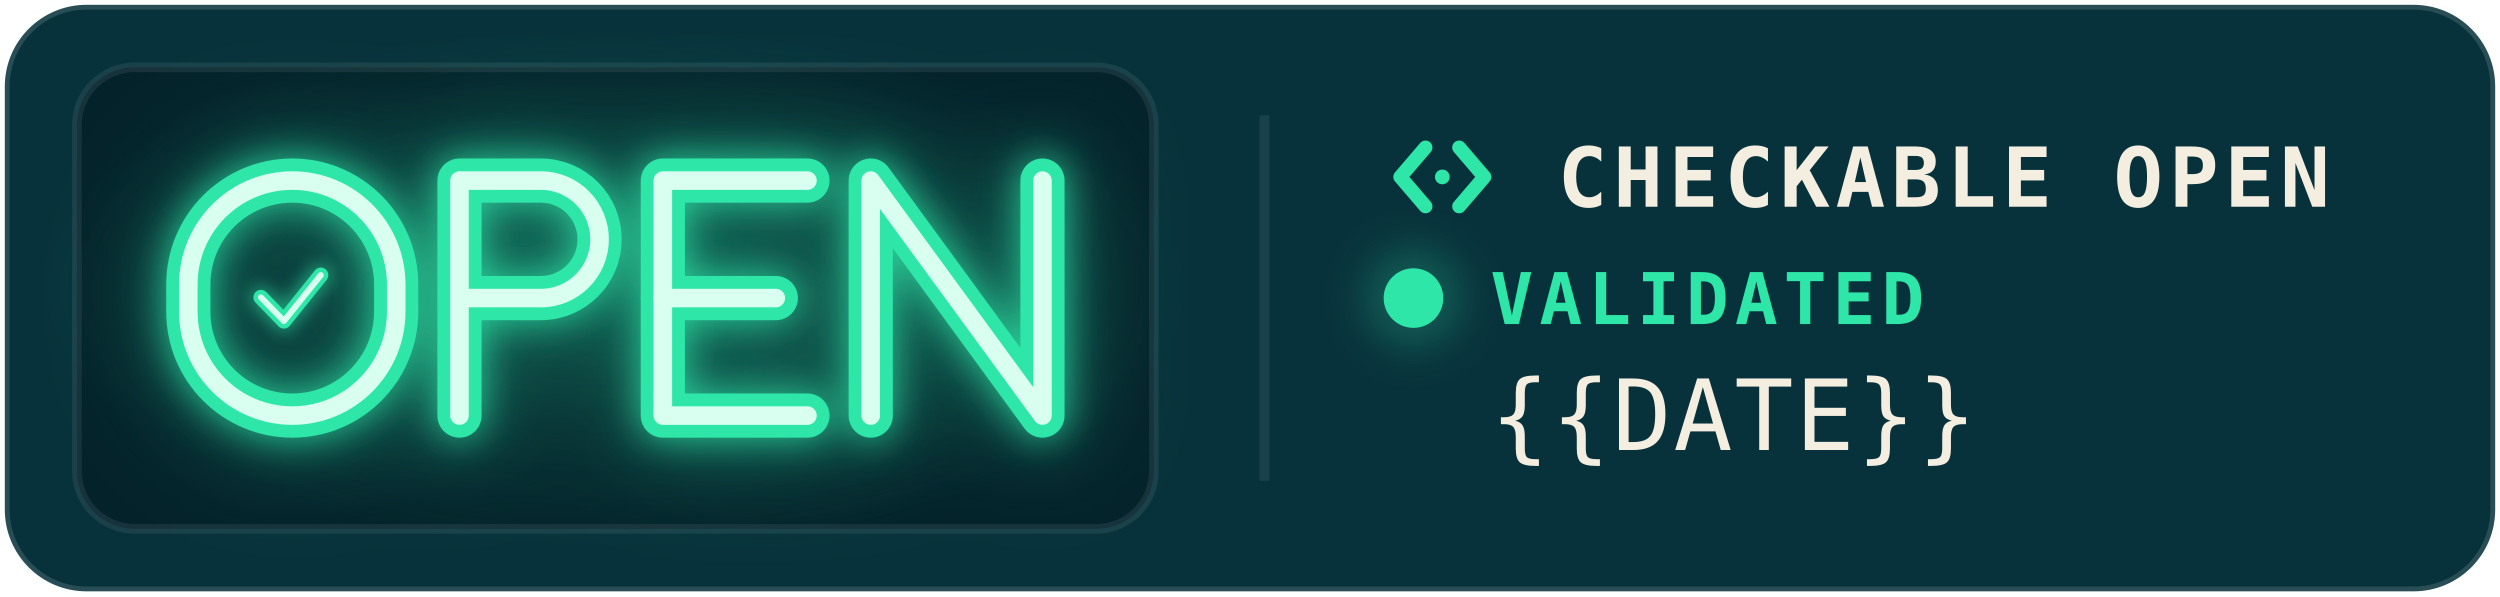
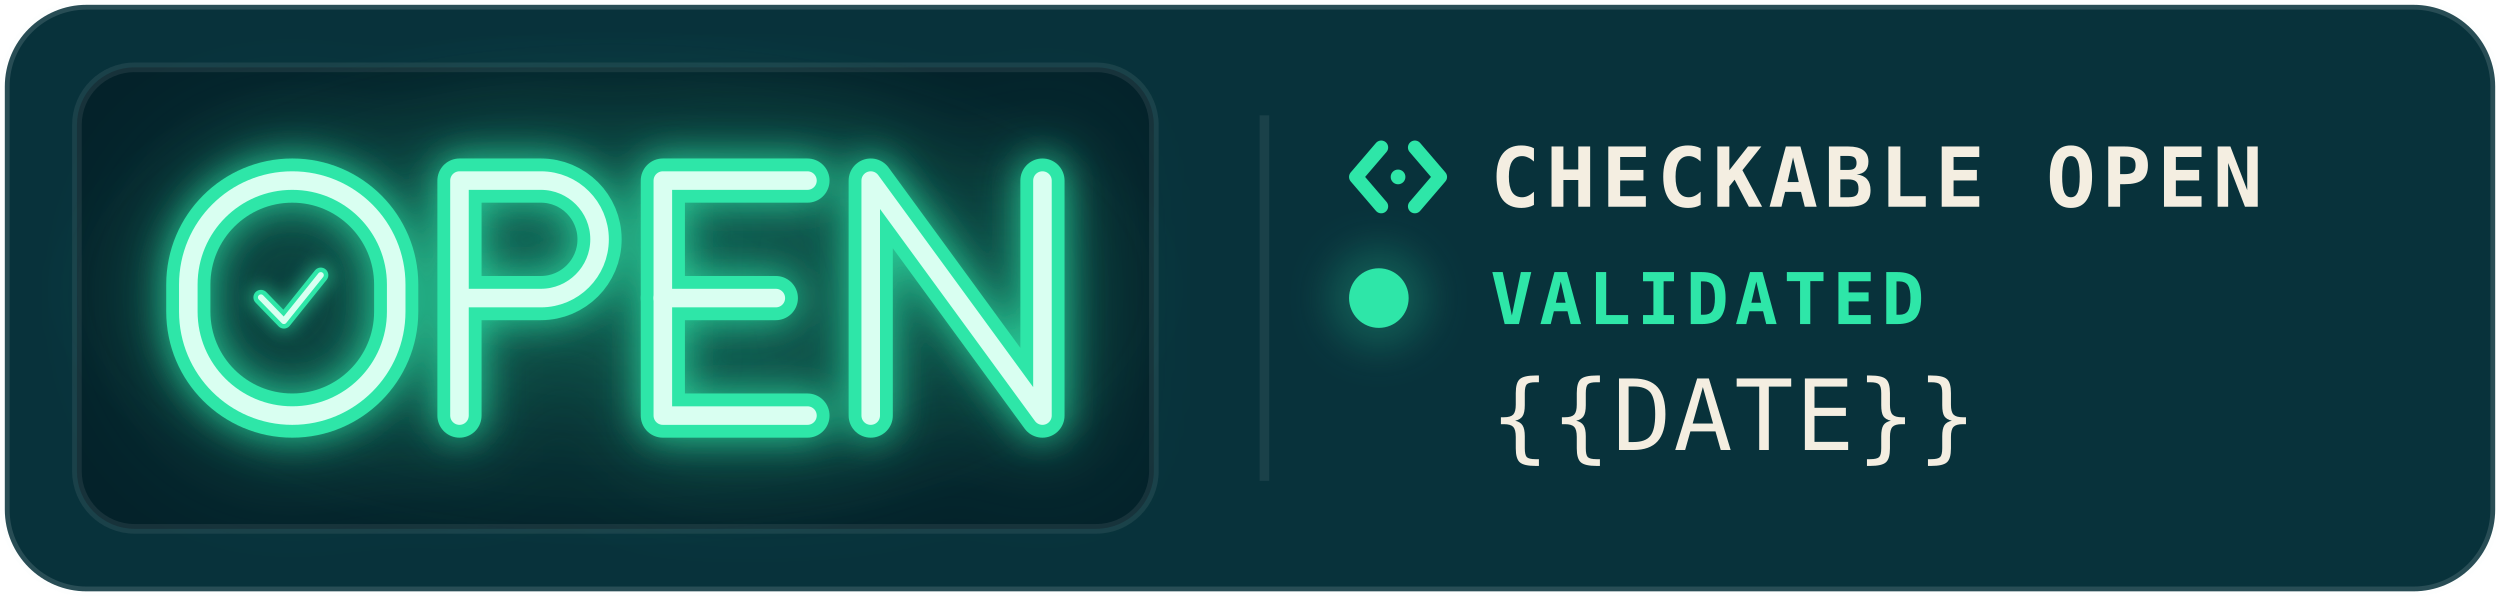
<svg xmlns="http://www.w3.org/2000/svg" xmlns:xlink="http://www.w3.org/1999/xlink" width="260" height="62" viewBox="0 0 260 62" role="img" aria-label="Checkable Open: validated {{DATE}}.">
  <defs>
    <filter id="halo" x="-70%" y="-70%" width="240%" height="240%">
      <feGaussianBlur stdDeviation="5.5" />
    </filter>
    <filter id="bloom" x="-50%" y="-50%" width="200%" height="200%">
      <feGaussianBlur stdDeviation="2" />
    </filter>
    <radialGradient id="spill" cx="50%" cy="50%" r="50%">
      <stop offset="0" stop-color="#2ee6a8" stop-opacity=".17" />
      <stop offset="1" stop-color="#2ee6a8" stop-opacity="0" />
    </radialGradient>
    <clipPath id="body">
      <rect x="0" y="0" width="260" height="62" rx="9" />
    </clipPath>
  </defs>
  <rect x=".5" y=".5" width="259" height="61" rx="8.5" fill="#08323b" stroke="rgba(238,246,244,.14)" />
  <g clip-path="url(#body)">
    <rect x="8" y="7" width="112" height="48" rx="6" fill="#04222a" stroke="rgba(238,246,244,.08)" />
    <ellipse cx="64" cy="30" rx="60" ry="27" fill="url(#spill)" />
    <defs>
      <filter id="tglit" x="-90%" y="-90%" width="280%" height="280%">
        <feGaussianBlur stdDeviation="0.865" />
      </filter>
      <g id="tubelit" fill="none" stroke-linecap="round" stroke-linejoin="round">
        <g transform="translate(19.585,18.78) scale(0.94)">
          <rect x="0" y="0" width="23" height="26" rx="11.5" />
          <path d="M30 26 V0 H39 A6.5 6.5 0 0 1 39 13 H30" />
          <path d="M68.5 0 H52.5 V26 H68.5" />
          <path d="M52.5 13 H65" />
          <path d="M75.5 26 V0 L94.5 26 V0" />
        </g>
      </g>
      <g id="ticklit" fill="none" stroke-linecap="round" stroke-linejoin="round">
        <g transform="translate(19.585,18.78) scale(0.94)">
          <g transform="translate(11.5,13) scale(0.77) translate(-11.5,-13)">
            <path d="M7 12.9 L10.3 16.3 L15.6 9.7" />
          </g>
        </g>
      </g>
    </defs>
    <use href="#tubelit" xlink:href="#tubelit" stroke="#2ee6a8" stroke-width="7.576" opacity=".28" filter="url(#halo)" />
    <use href="#tubelit" xlink:href="#tubelit" stroke="#2ee6a8" stroke-width="5.279" opacity=".8" filter="url(#bloom)" />
    <use href="#tubelit" xlink:href="#tubelit" stroke="#2ee6a8" stroke-width="4.888" opacity="1" />
    <use href="#tubelit" xlink:href="#tubelit" stroke="#d9fff1" stroke-width="2.053" opacity="1" />
    <use href="#ticklit" xlink:href="#ticklit" stroke="#2ee6a8" stroke-width="3.243" opacity=".55" filter="url(#tglit)" />
    <use href="#ticklit" xlink:href="#ticklit" stroke="#2ee6a8" stroke-width="2.162" opacity="1" />
    <use href="#ticklit" xlink:href="#ticklit" stroke="#d9fff1" stroke-width="0.865" opacity="1" />
  </g>
  <path d="M131.5 12 V50" stroke="rgba(238,246,244,.08)" stroke-width="1" />
-   <g transform="translate(143,11.4) scale(0.21875)" fill="none" stroke="#2ee6a8" stroke-width="6.6" stroke-linecap="round" stroke-linejoin="round">
+   <g transform="translate(138.397,11.4) scale(0.21875)" fill="none" stroke="#2ee6a8" stroke-width="6.6" stroke-linecap="round" stroke-linejoin="round">
    <path d="M24 18 L12 32 L24 46" />
    <path d="M40 18 L52 32 L40 46" />
    <circle cx="32" cy="32" r="3.5" fill="#2ee6a8" stroke="none" />
  </g>
-   <text x="162" y="21.5" font-family="ui-monospace,'IBM Plex Mono',SFMono-Regular,Menlo,Consolas,monospace" font-size="8.6" letter-spacing=".07em" fill="#f4eee1" font-weight="600">CHECKABLE OPEN</text>
-   <circle cx="147" cy="31" r="5.27" fill="#2ee6a8" opacity=".22" filter="url(#bloom)" />
-   <circle cx="147" cy="31" r="3.1" fill="#2ee6a8" />
+   <text x="155" y="21.5" font-family="ui-monospace,'IBM Plex Mono',SFMono-Regular,Menlo,Consolas,monospace" font-size="8.6" letter-spacing=".07em" fill="#f4eee1" font-weight="600">CHECKABLE OPEN</text>
+   <circle cx="143.4" cy="31" r="5.27" fill="#2ee6a8" opacity=".22" filter="url(#bloom)" />
+   <circle cx="143.4" cy="31" r="3.1" fill="#2ee6a8" />
  <text x="155" y="33.7" font-family="ui-monospace,'IBM Plex Mono',SFMono-Regular,Menlo,Consolas,monospace" font-size="7.4" letter-spacing=".085em" fill="#2ee6a8" font-weight="600">VALIDATED</text>
  <text x="155" y="46.8" font-family="ui-monospace,'IBM Plex Mono',SFMono-Regular,Menlo,Consolas,monospace" font-size="10.2" letter-spacing=".02em" fill="#f4eee1">{{DATE}}</text>
</svg>
